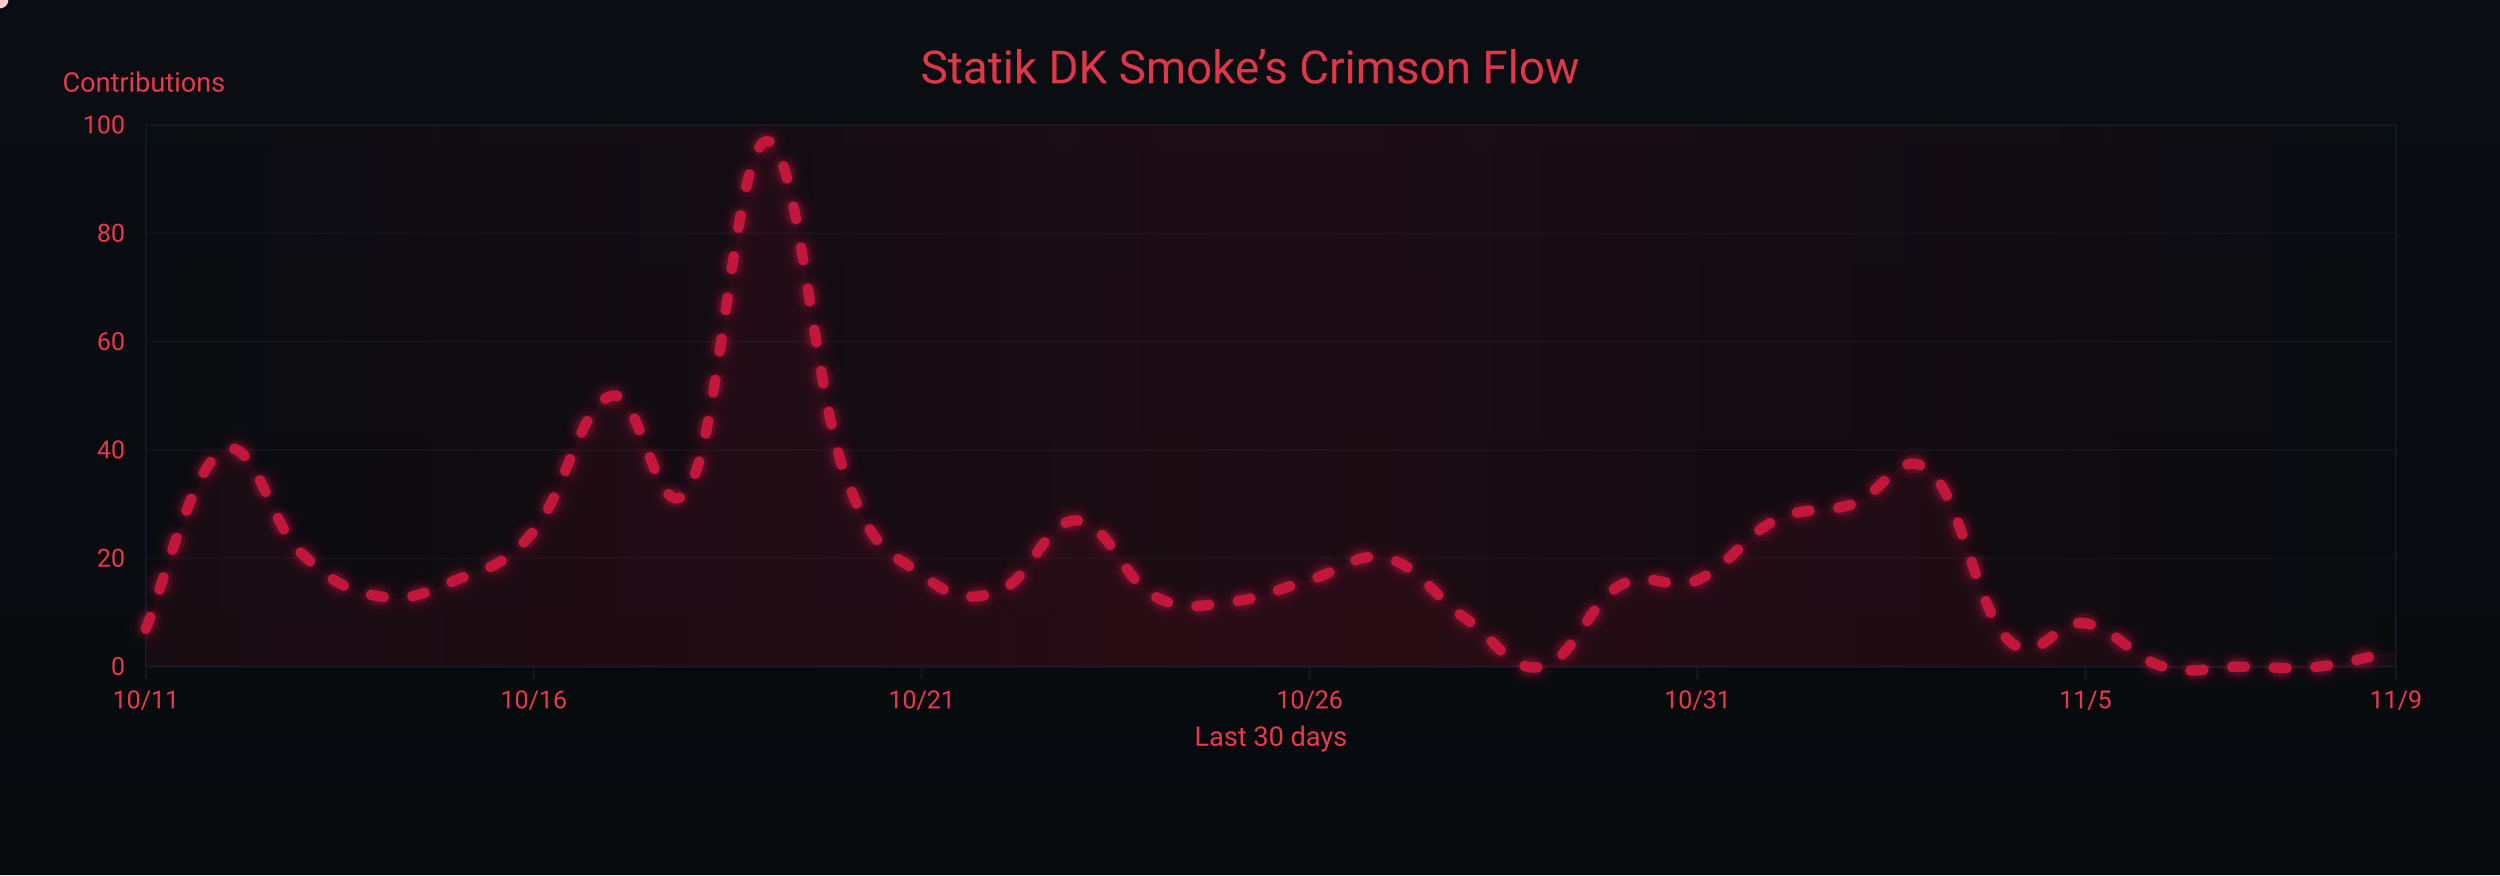
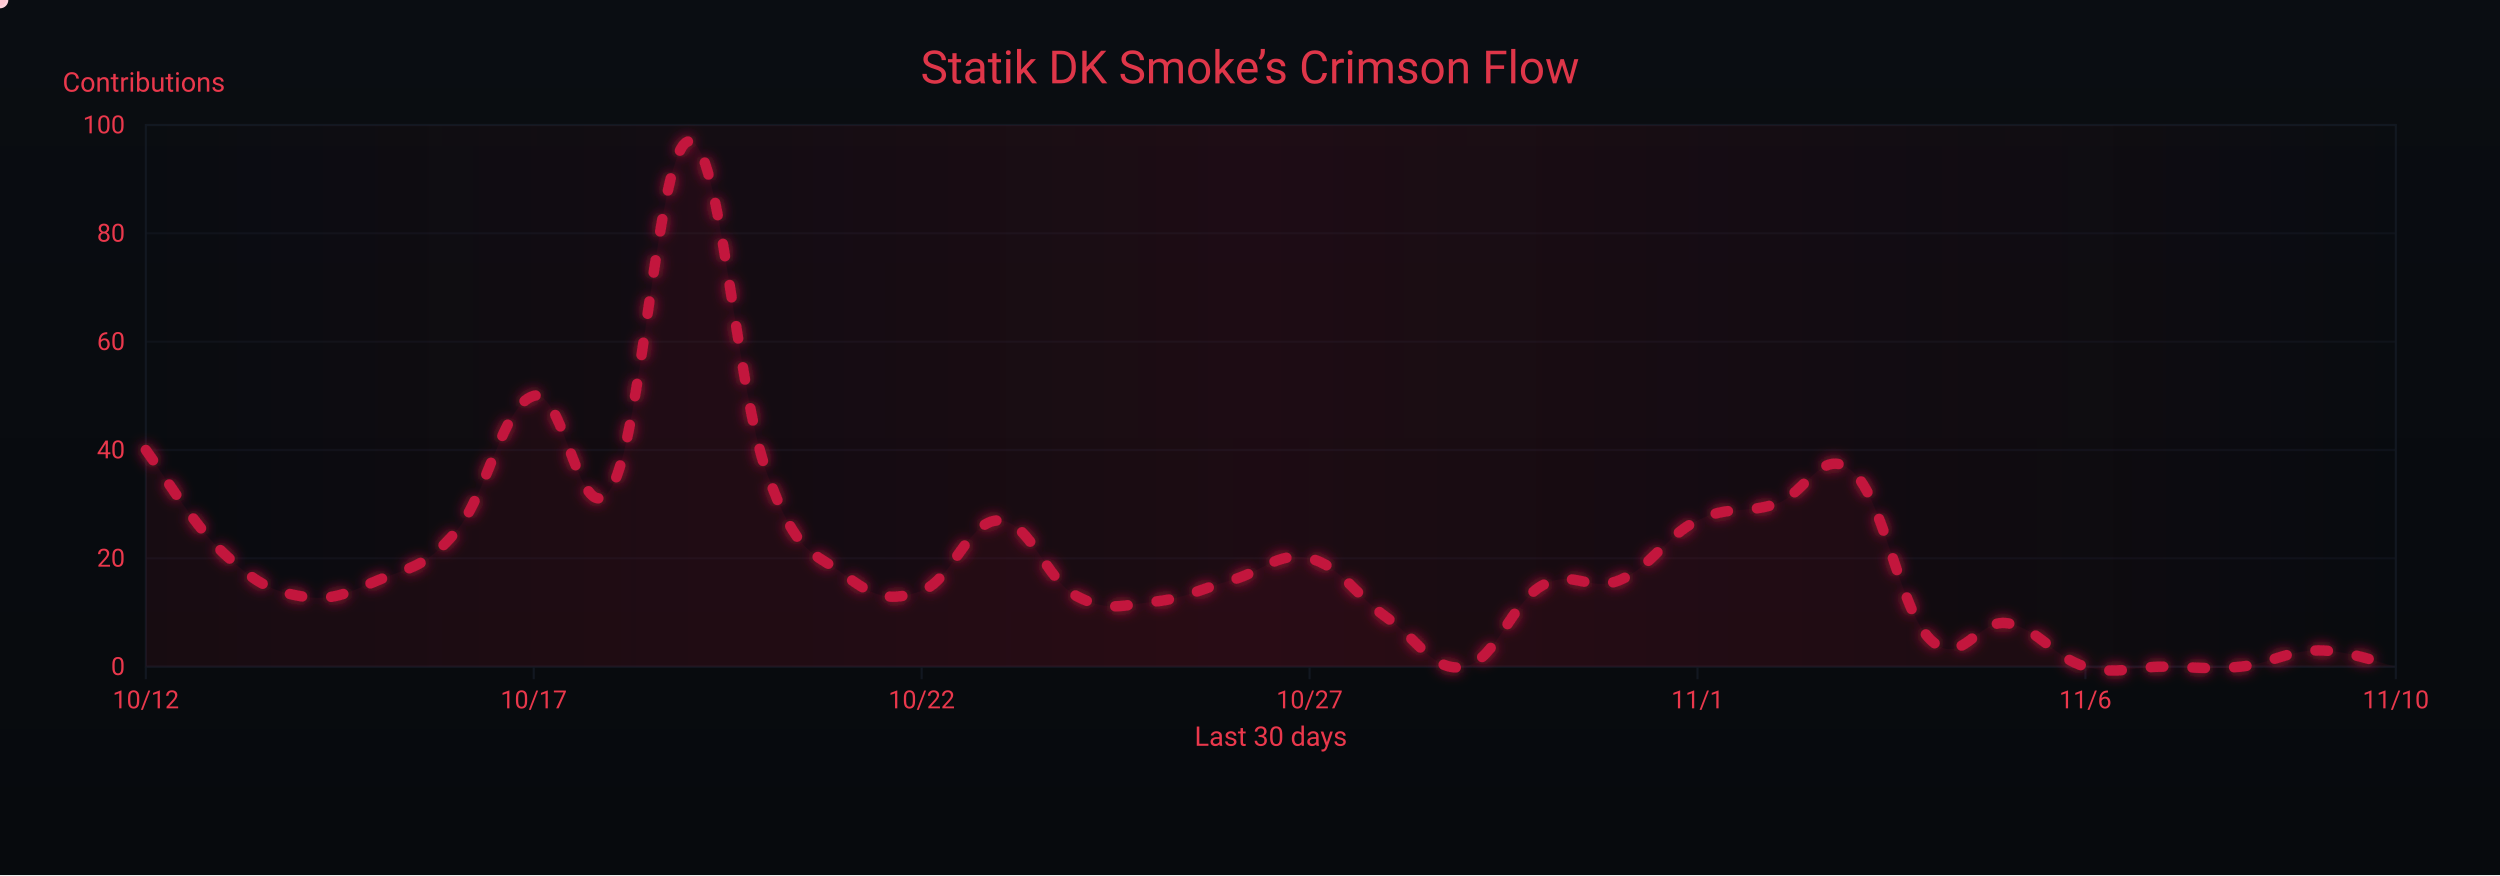
<svg xmlns="http://www.w3.org/2000/svg" width="1200" height="420" viewBox="0 0 1200 420" role="img" aria-label="Crimson Flow Graph">
  <defs>
    <linearGradient id="bgGrad" x1="0" y1="0" x2="0" y2="1">
      <stop offset="0%" stop-color="#0a0d12" />
      <stop offset="100%" stop-color="#070a0d" />
    </linearGradient>
    <filter id="glow">
      <feGaussianBlur stdDeviation="3" result="b1" />
      <feMerge>
        <feMergeNode in="b1" />
        <feMergeNode in="SourceGraphic" />
      </feMerge>
    </filter>
    <linearGradient id="sheen" x1="0" y1="0" x2="1" y2="0">
      <stop offset="0%" stop-color="#9b0e2a" stop-opacity="0" />
      <stop offset="50%" stop-color="#9b0e2a" stop-opacity=".14" />
      <stop offset="100%" stop-color="#9b0e2a" stop-opacity="0" />
      <animateTransform attributeName="gradientTransform" type="translate" from="-1 0" to="1 0" dur="9s" repeatCount="indefinite" />
    </linearGradient>
  </defs>
  <rect width="1200" height="420" fill="url(#bgGrad)" />
  <rect x="70" y="60" width="1080" height="260" fill="none" stroke="#121821" stroke-width="1" />
  <g font-family="ui-sans-serif,system-ui,-apple-system,Segoe UI,Roboto,Ubuntu,Arial" font-size="12">
    <path d="M70,320.0 H1150" stroke="#121821" stroke-width="1" opacity="0.6" />
    <text x="60" y="324.0" text-anchor="end" fill="#ea384c">0</text>
    <path d="M70,268.0 H1150" stroke="#121821" stroke-width="1" opacity="0.6" />
    <text x="60" y="272.0" text-anchor="end" fill="#ea384c">20</text>
    <path d="M70,216.0 H1150" stroke="#121821" stroke-width="1" opacity="0.6" />
    <text x="60" y="220.0" text-anchor="end" fill="#ea384c">40</text>
    <path d="M70,164.0 H1150" stroke="#121821" stroke-width="1" opacity="0.6" />
    <text x="60" y="168.0" text-anchor="end" fill="#ea384c">60</text>
    <path d="M70,112.0 H1150" stroke="#121821" stroke-width="1" opacity="0.6" />
    <text x="60" y="116.0" text-anchor="end" fill="#ea384c">80</text>
    <path d="M70,60.0 H1150" stroke="#121821" stroke-width="1" opacity="0.6" />
    <text x="60" y="64.0" text-anchor="end" fill="#ea384c">100</text>
    <text x="30" y="44" fill="#ea384c" font-size="13">Contributions</text>
  </g>
  <g font-family="ui-sans-serif,system-ui,-apple-system,Segoe UI,Roboto,Ubuntu,Arial" font-size="12">
    <path d="M70.0,320 V326" stroke="#121821" stroke-width="1" />
-     <text x="70.0" y="340" text-anchor="middle" fill="#ea384c">10/11</text>
+     <text x="70.0" y="340" text-anchor="middle" fill="#ea384c">10/12</text>
    <path d="M256.2,320 V326" stroke="#121821" stroke-width="1" />
-     <text x="256.2" y="340" text-anchor="middle" fill="#ea384c">10/16</text>
+     <text x="256.2" y="340" text-anchor="middle" fill="#ea384c">10/17</text>
    <path d="M442.4,320 V326" stroke="#121821" stroke-width="1" />
-     <text x="442.4" y="340" text-anchor="middle" fill="#ea384c">10/21</text>
+     <text x="442.4" y="340" text-anchor="middle" fill="#ea384c">10/22</text>
    <path d="M628.6,320 V326" stroke="#121821" stroke-width="1" />
-     <text x="628.6" y="340" text-anchor="middle" fill="#ea384c">10/26</text>
+     <text x="628.6" y="340" text-anchor="middle" fill="#ea384c">10/27</text>
    <path d="M814.8,320 V326" stroke="#121821" stroke-width="1" />
-     <text x="814.8" y="340" text-anchor="middle" fill="#ea384c">10/31</text>
+     <text x="814.8" y="340" text-anchor="middle" fill="#ea384c">11/1</text>
    <path d="M1001.0,320 V326" stroke="#121821" stroke-width="1" />
-     <text x="1001.0" y="340" text-anchor="middle" fill="#ea384c">11/5</text>
+     <text x="1001.0" y="340" text-anchor="middle" fill="#ea384c">11/6</text>
    <path d="M1150.0,320 V326" stroke="#121821" stroke-width="1" />
-     <text x="1150.0" y="340" text-anchor="middle" fill="#ea384c">11/9</text>
+     <text x="1150.0" y="340" text-anchor="middle" fill="#ea384c">11/10</text>
    <text x="610" y="358" text-anchor="middle" fill="#ea384c" font-size="13">Last 30 days</text>
  </g>
  <rect x="70" y="60" width="1080" height="260" fill="url(#sheen)" />
  <text x="600" y="40" text-anchor="middle" font-family="ui-sans-serif,system-ui,-apple-system,Segoe UI,Roboto,Ubuntu,Arial" font-size="22" fill="#ea384c" opacity=".95">Statik DK Smoke’s Crimson Flow</text>
-   <path d="M70.0,301.8 C77.4,284.6 92.3,223.3 107.2,216.0 C122.1,208.7 129.6,251.4 144.5,265.4 C159.4,279.4 166.8,283.6 181.7,286.2 C196.6,288.8 204.1,284.6 219.0,278.4 C233.9,272.2 241.3,272.7 256.2,255.0 C271.1,237.3 278.6,194.2 293.4,190.0 C308.3,185.8 315.8,258.6 330.7,234.2 C345.6,209.8 353.0,69.4 367.9,67.8 C382.8,66.2 390.3,184.8 405.2,226.4 C420.1,268.0 427.5,264.4 442.4,275.8 C457.3,287.2 464.8,288.8 479.7,283.6 C494.6,278.4 502.0,249.3 516.9,249.8 C531.8,250.3 539.2,278.4 554.1,286.2 C569.0,294.0 576.5,290.4 591.4,288.8 C606.3,287.2 613.7,282.6 628.6,278.4 C643.5,274.2 651.0,264.4 665.9,268.0 C680.8,271.6 688.2,286.2 703.1,296.6 C718.0,307.0 725.4,323.1 740.3,320.0 C755.2,316.9 762.7,289.3 777.6,281.0 C792.5,272.7 799.9,284.6 814.8,278.4 C829.7,272.2 837.2,257.1 852.1,249.8 C867.0,242.5 874.4,246.7 889.3,242.0 C904.2,237.3 911.7,213.4 926.6,226.4 C941.4,239.4 948.9,292.4 963.8,307.0 C978.7,321.6 986.1,296.6 1001.0,299.2 C1015.9,301.8 1023.4,315.8 1038.3,320.0 C1053.2,324.2 1060.6,320.0 1075.5,320.0 C1090.4,320.0 1097.9,321.6 1112.8,320.0 C1127.7,318.4 1142.6,313.8 1150.0,312.2 L 1150,320 L 70,320 Z" fill="#7a0f26" opacity=".13">
+   <path d="M70.0,216.0 C77.4,225.9 92.3,251.4 107.2,265.4 C122.1,279.4 129.6,283.6 144.5,286.2 C159.4,288.8 166.8,284.6 181.7,278.4 C196.6,272.2 204.1,272.7 219.0,255.0 C233.9,237.3 241.3,194.2 256.2,190.0 C271.1,185.8 278.6,258.6 293.4,234.2 C308.3,209.8 315.8,69.4 330.7,67.8 C345.6,66.2 353.0,184.8 367.9,226.4 C382.8,268.0 390.3,264.4 405.2,275.8 C420.1,287.2 427.5,288.8 442.4,283.6 C457.3,278.4 464.8,249.3 479.7,249.8 C494.6,250.3 502.0,278.4 516.9,286.2 C531.8,294.0 539.2,290.4 554.1,288.8 C569.0,287.2 576.5,282.6 591.4,278.4 C606.3,274.2 613.7,264.4 628.6,268.0 C643.5,271.6 651.0,286.2 665.9,296.6 C680.8,307.0 688.2,323.1 703.1,320.0 C718.0,316.9 725.4,289.3 740.3,281.0 C755.2,272.7 762.7,284.6 777.6,278.4 C792.5,272.2 799.9,257.1 814.8,249.8 C829.7,242.5 837.2,246.7 852.1,242.0 C867.0,237.3 874.4,213.4 889.3,226.4 C904.2,239.4 911.7,292.4 926.6,307.0 C941.4,321.6 948.9,296.6 963.8,299.2 C978.7,301.8 986.1,315.8 1001.0,320.0 C1015.9,324.2 1023.4,320.0 1038.3,320.0 C1053.2,320.0 1060.6,321.6 1075.5,320.0 C1090.4,318.4 1097.9,312.2 1112.8,312.2 C1127.7,312.2 1142.6,318.4 1150.0,320.0 L 1150,320 L 70,320 Z" fill="#7a0f26" opacity=".13">
    <animate attributeName="opacity" values=".10;.17;.10" dur="6s" repeatCount="indefinite" />
  </path>
-   <path id="curve" d="M70.0,301.8 C77.4,284.6 92.3,223.3 107.2,216.0 C122.1,208.7 129.6,251.4 144.5,265.4 C159.4,279.4 166.8,283.6 181.7,286.2 C196.6,288.8 204.1,284.6 219.0,278.4 C233.9,272.2 241.3,272.7 256.2,255.0 C271.1,237.3 278.6,194.2 293.4,190.0 C308.3,185.8 315.8,258.6 330.7,234.2 C345.6,209.8 353.0,69.4 367.9,67.8 C382.8,66.2 390.3,184.8 405.2,226.4 C420.1,268.0 427.5,264.4 442.4,275.8 C457.3,287.2 464.8,288.8 479.7,283.6 C494.6,278.4 502.0,249.3 516.9,249.8 C531.8,250.3 539.2,278.4 554.1,286.2 C569.0,294.0 576.5,290.4 591.4,288.8 C606.3,287.2 613.7,282.6 628.6,278.4 C643.5,274.2 651.0,264.4 665.9,268.0 C680.8,271.6 688.2,286.2 703.1,296.6 C718.0,307.0 725.4,323.1 740.3,320.0 C755.2,316.9 762.7,289.3 777.6,281.0 C792.5,272.7 799.9,284.6 814.8,278.4 C829.7,272.2 837.2,257.1 852.1,249.8 C867.0,242.5 874.4,246.7 889.3,242.0 C904.2,237.3 911.7,213.4 926.6,226.4 C941.4,239.4 948.9,292.4 963.8,307.0 C978.7,321.6 986.1,296.6 1001.0,299.2 C1015.9,301.8 1023.4,315.8 1038.3,320.0 C1053.2,324.2 1060.6,320.0 1075.5,320.0 C1090.4,320.0 1097.9,321.6 1112.8,320.0 C1127.7,318.4 1142.6,313.8 1150.0,312.2" fill="none" stroke="#c3193d" stroke-width="5" stroke-linecap="round" stroke-linejoin="round" stroke-dasharray="6 14" filter="url(#glow)">
+   <path id="curve" d="M70.0,216.0 C77.4,225.9 92.3,251.4 107.2,265.4 C122.1,279.4 129.6,283.6 144.5,286.2 C159.4,288.8 166.8,284.6 181.7,278.4 C196.6,272.2 204.1,272.7 219.0,255.0 C233.9,237.3 241.3,194.2 256.2,190.0 C271.1,185.8 278.6,258.6 293.4,234.2 C308.3,209.8 315.8,69.4 330.7,67.8 C345.6,66.2 353.0,184.8 367.9,226.4 C382.8,268.0 390.3,264.4 405.2,275.8 C420.1,287.2 427.5,288.8 442.4,283.6 C457.3,278.4 464.8,249.3 479.7,249.8 C494.6,250.3 502.0,278.4 516.9,286.2 C531.8,294.0 539.2,290.4 554.1,288.8 C569.0,287.2 576.5,282.6 591.4,278.4 C606.3,274.2 613.7,264.4 628.6,268.0 C643.5,271.6 651.0,286.2 665.9,296.6 C680.8,307.0 688.2,323.1 703.1,320.0 C718.0,316.9 725.4,289.3 740.3,281.0 C755.2,272.7 762.7,284.6 777.6,278.4 C792.5,272.2 799.9,257.1 814.8,249.8 C829.7,242.5 837.2,246.7 852.1,242.0 C867.0,237.3 874.4,213.4 889.3,226.4 C904.2,239.4 911.7,292.4 926.6,307.0 C941.4,321.6 948.9,296.6 963.8,299.2 C978.7,301.8 986.1,315.8 1001.0,320.0 C1015.9,324.2 1023.4,320.0 1038.3,320.0 C1053.2,320.0 1060.6,321.6 1075.5,320.0 C1090.4,318.4 1097.9,312.2 1112.8,312.2 C1127.7,312.2 1142.6,318.4 1150.0,320.0" fill="none" stroke="#c3193d" stroke-width="5" stroke-linecap="round" stroke-linejoin="round" stroke-dasharray="6 14" filter="url(#glow)">
    <animate attributeName="stroke-dashoffset" values="0;-220" dur="4.8s" repeatCount="indefinite" />
  </path>
  <g fill="#ffd1db">
    <circle r="4">
      <animateMotion dur="7s" rotate="auto" repeatCount="indefinite">
        <mpath href="#curve" />
      </animateMotion>
      <animate attributeName="opacity" values="1;.3;1" dur="2.2s" repeatCount="indefinite" />
    </circle>
    <circle r="3" fill="#ffffff">
      <animateMotion dur="8.2s" begin="1s" rotate="auto" repeatCount="indefinite">
        <mpath href="#curve" />
      </animateMotion>
      <animate attributeName="opacity" values=".7;.2;.7" dur="2.4s" repeatCount="indefinite" />
    </circle>
    <circle r="3" fill="#ffc7d3">
      <animateMotion dur="6s" begin="2s" rotate="auto" repeatCount="indefinite">
        <mpath href="#curve" />
      </animateMotion>
      <animate attributeName="opacity" values=".8;.3;.8" dur="2s" repeatCount="indefinite" />
    </circle>
  </g>
</svg>
